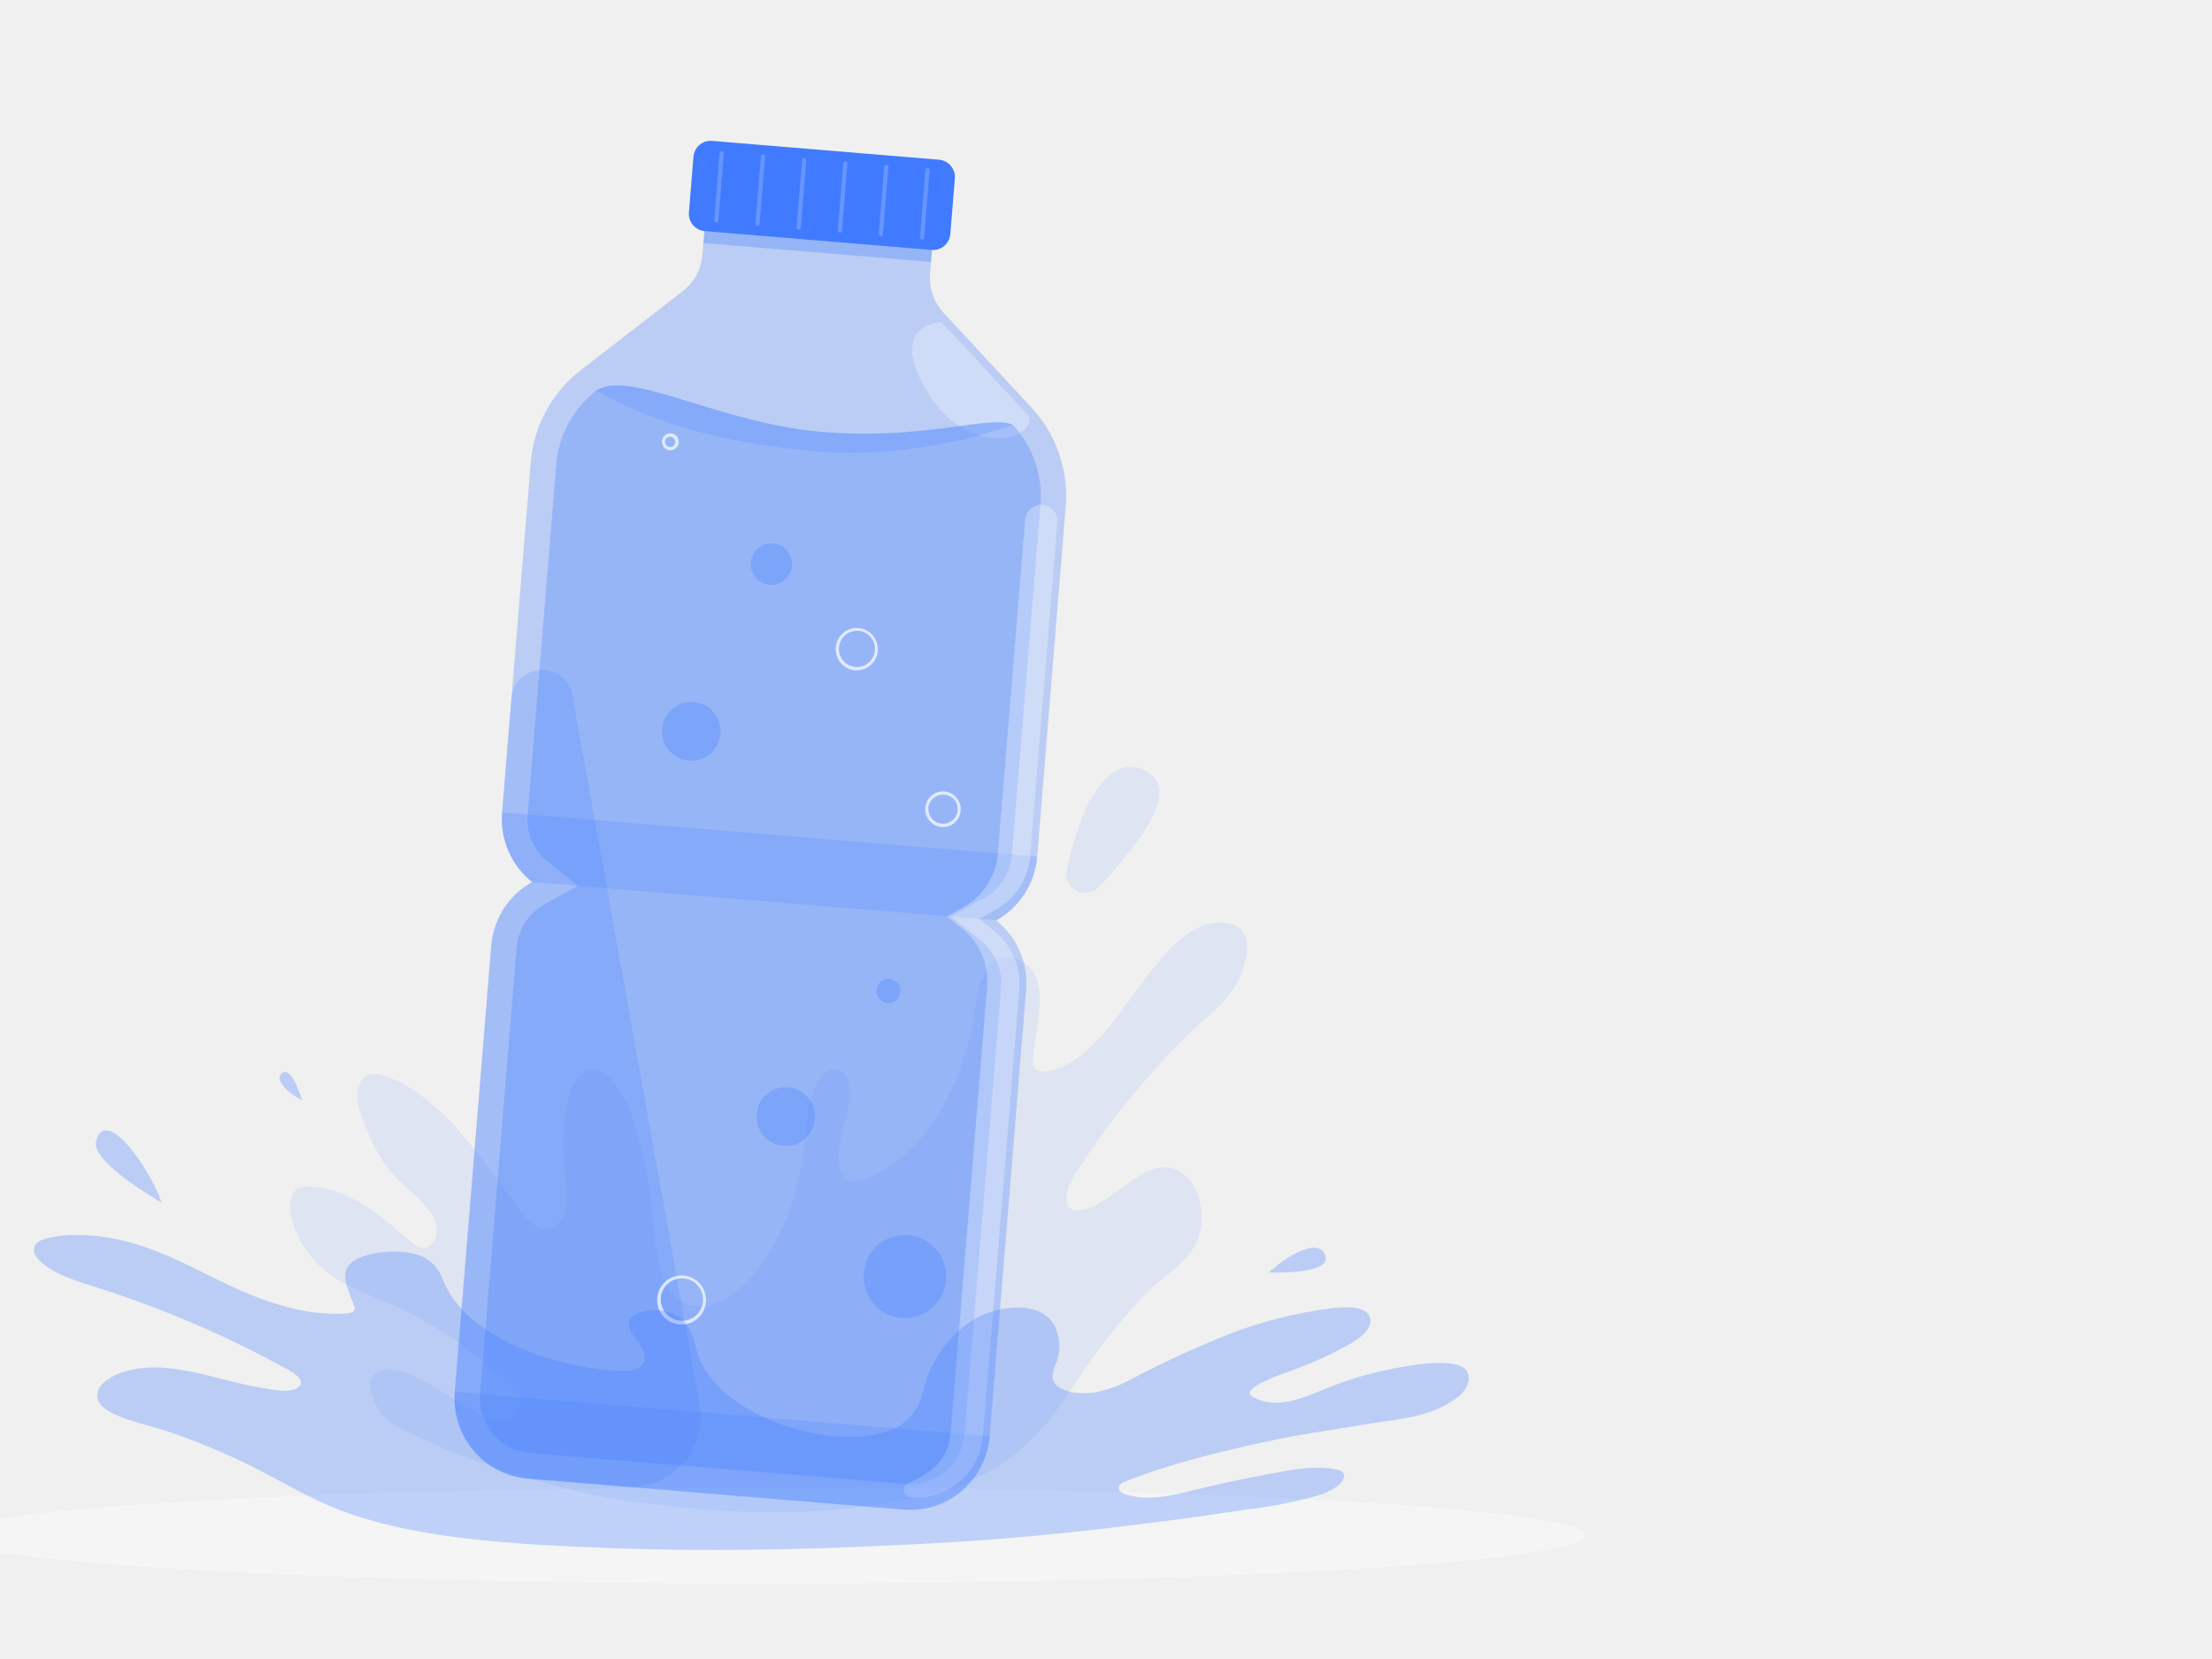
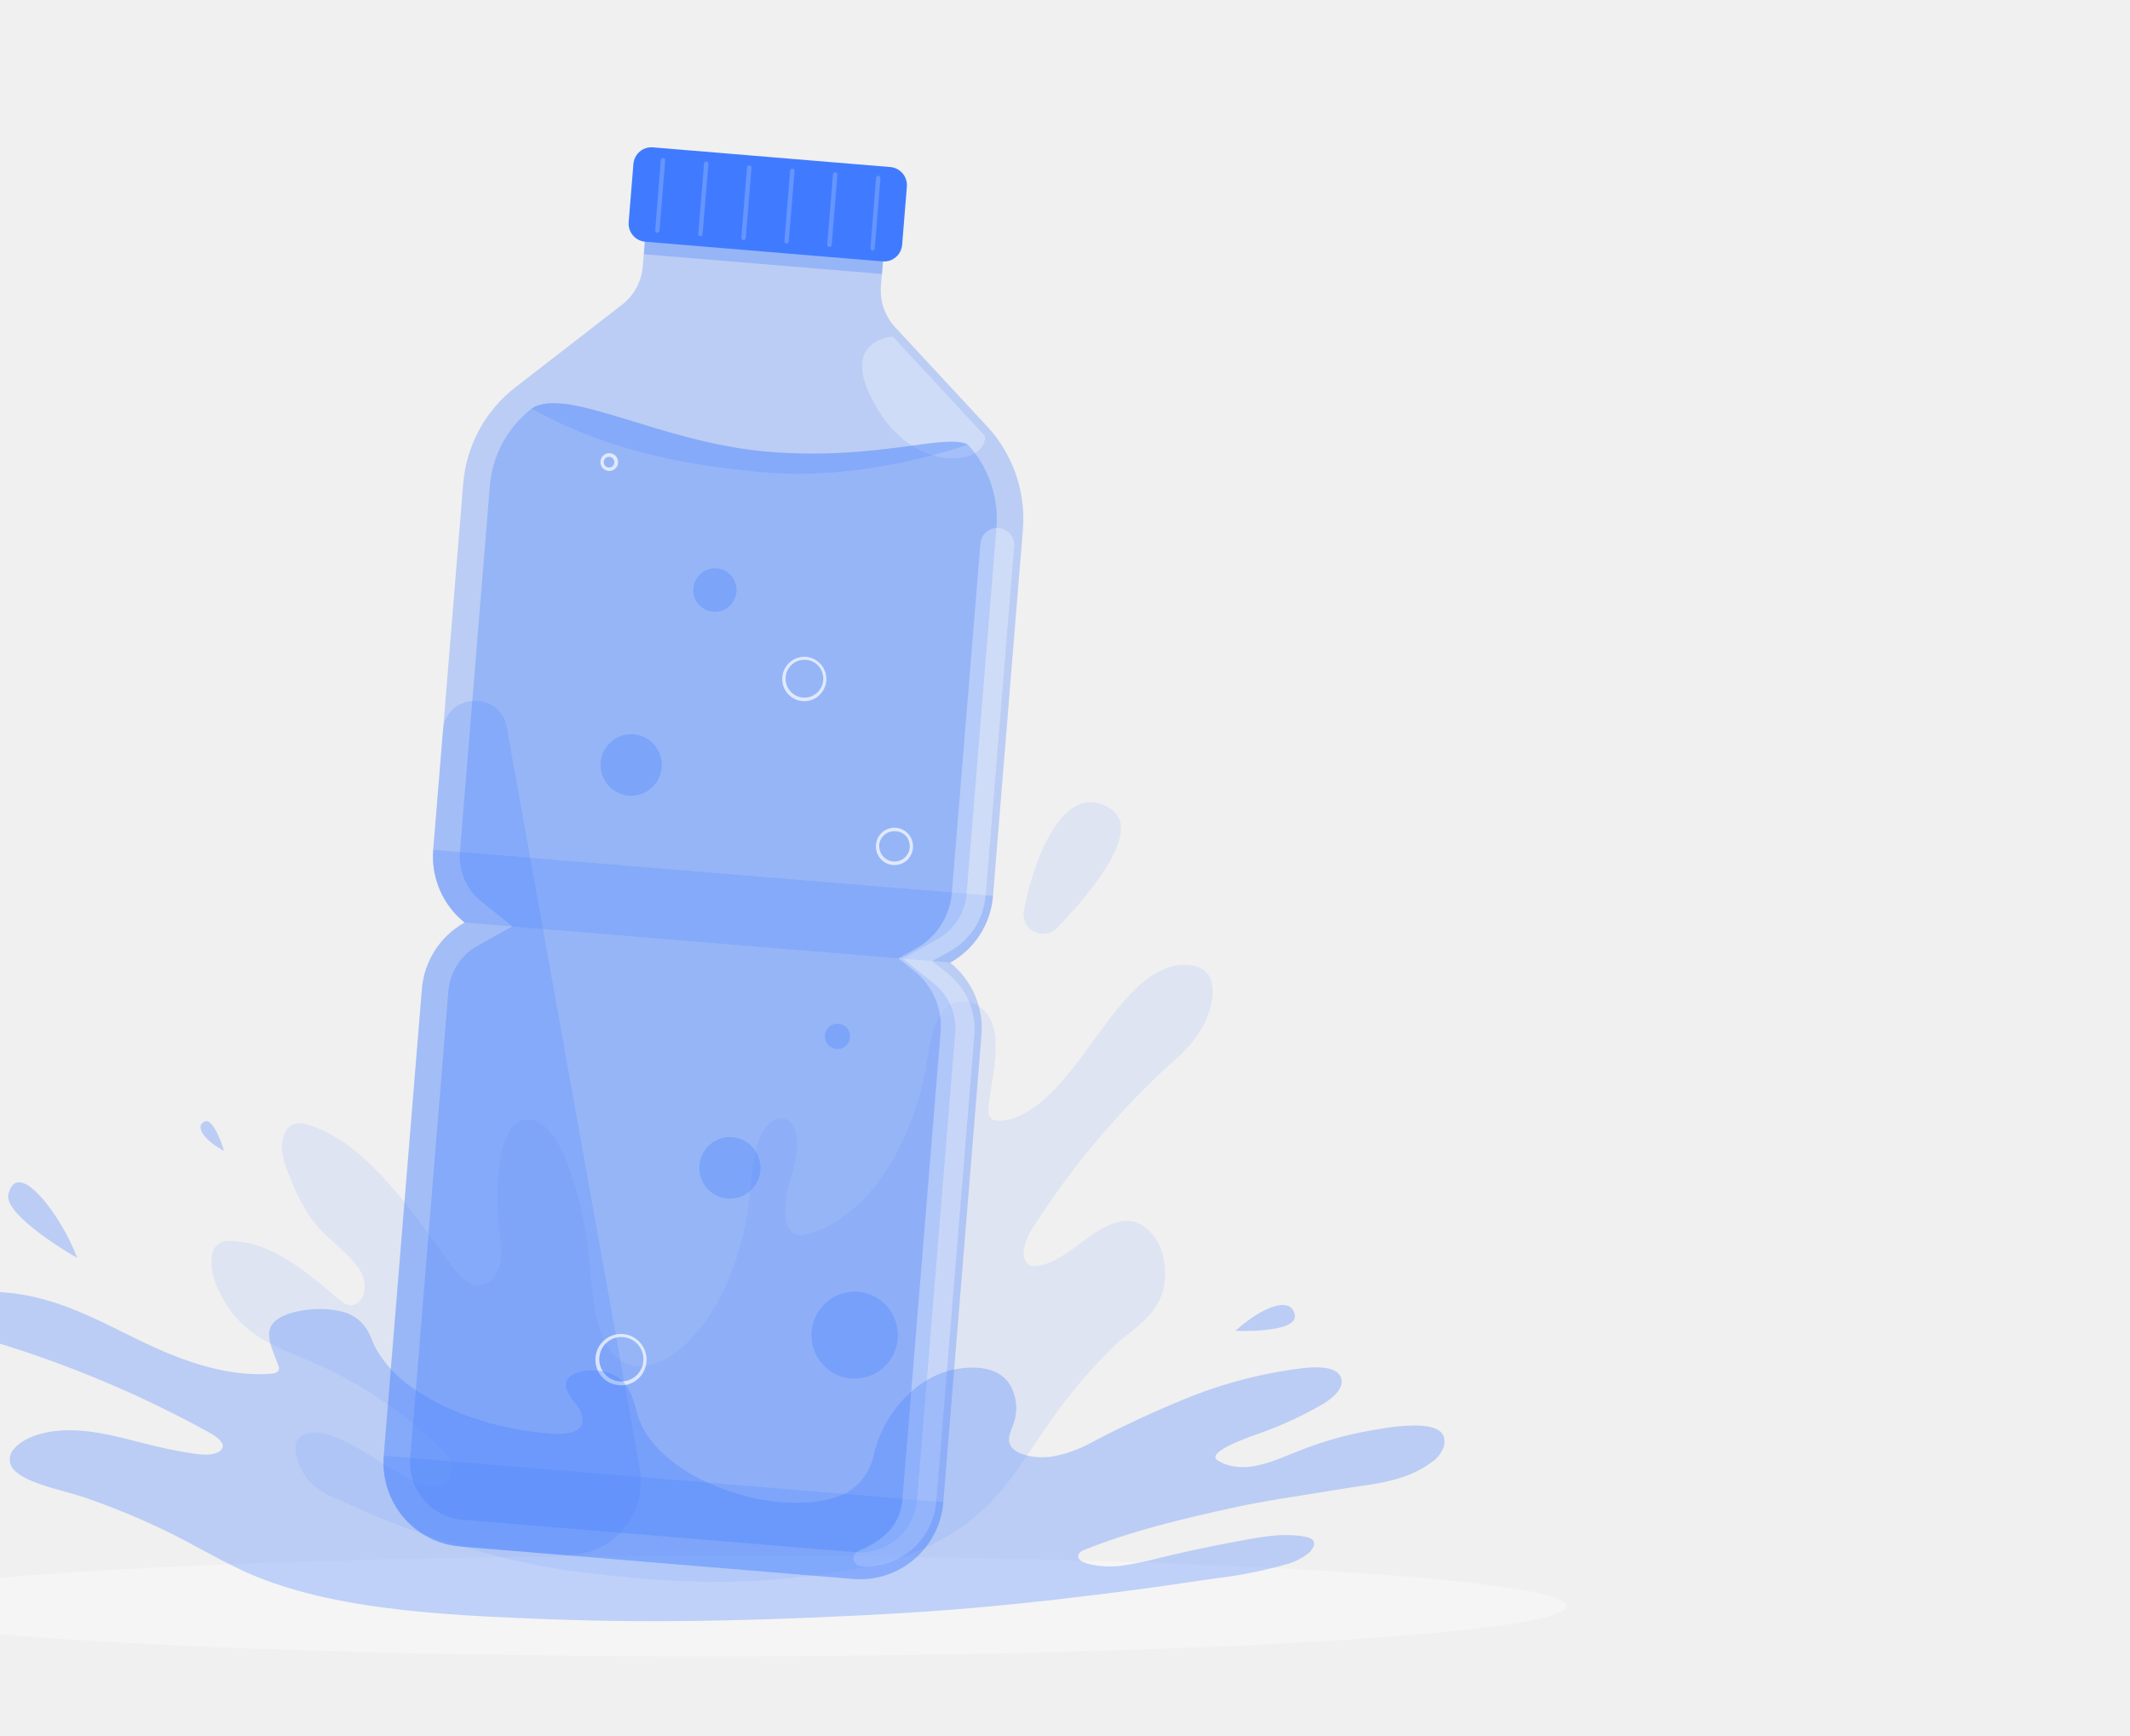
- <svg xmlns="http://www.w3.org/2000/svg" width="280" height="210" viewBox="50 0 270 220" fill="none">
+ <svg xmlns="http://www.w3.org/2000/svg" viewBox="50 0 270 220" fill="none">
  <g clip-path="url(#clip0_115_1517)">
    <path d="M140 210C199.966 210 248.578 207.144 248.578 203.62C248.578 200.097 199.966 197.24 140 197.24C80.034 197.24 31.422 200.097 31.422 203.62C31.422 207.144 80.034 210 140 210Z" fill="#F5F5F5" />
    <path opacity="0.1" d="M76.888 159.079C76.955 158.572 77.213 158.109 77.609 157.787C78.005 157.465 78.509 157.309 79.016 157.349C83.81 157.276 88.295 160.686 92.456 164.343C93.38 165.149 94.382 165.983 95.418 165.138C95.739 164.871 95.973 164.514 96.09 164.112C96.27 163.456 96.27 162.763 96.09 162.106C95.936 161.564 95.68 161.057 95.334 160.612C93.526 158.217 91.325 157.067 89.538 154.593C88.538 153.176 87.709 151.643 87.069 150.028C86.509 148.608 85.389 146.314 85.837 144.392C86.335 142.093 88.043 142.29 89.079 142.606C92.355 143.592 95.413 145.942 98.19 148.867C101.153 151.978 103.835 155.726 106.506 159.451C107.514 160.866 108.578 162.32 109.866 162.833C111.154 163.346 112.784 162.517 113.327 160.477C113.87 158.437 113.232 156.092 113.098 154.063C112.918 151.642 113.034 149.208 113.445 146.816C113.627 145.551 114.051 144.334 114.694 143.231C116.138 141.101 118.278 141.85 119.678 143.462C120.746 144.811 121.573 146.336 122.119 147.971C123.69 152.487 124.632 157.2 124.919 161.976C125.132 164.935 125.58 168.018 126.79 170.312C128.744 174.02 132.39 173.727 135.218 171.783C140.14 168.401 143.937 160.759 144.95 152.215C145.281 149.431 145.365 146.421 146.373 144.088C147.252 142.07 149.509 140.706 150.612 142.882C151.056 143.97 151.181 145.163 150.97 146.32C150.773 147.465 150.494 148.596 150.136 149.701C149.576 151.617 149.016 155.208 150.528 156.329C150.753 156.467 151.006 156.554 151.268 156.583C151.53 156.612 151.796 156.583 152.046 156.498C156.996 155.461 161.599 150.772 164.623 144.229C165.719 141.766 166.556 139.196 167.121 136.558C167.485 134.946 167.636 133.216 168.039 131.616C168.298 130.356 168.821 129.166 169.574 128.127C171.5 125.805 175.946 126.898 176.198 131.875C176.35 134.755 175.588 137.573 175.308 140.391C175.134 142.149 176.215 142.138 177.022 142.082C180.886 141.687 184.302 137.764 187.331 133.684C190.932 128.831 194.919 122.531 199.836 122.345C200.956 122.305 202.821 122.452 203.493 124.193C203.804 125.26 203.804 126.395 203.493 127.462C202.496 131.621 199.573 133.769 197.333 135.826C191.017 141.787 185.463 148.515 180.796 155.856C180.085 156.983 179.351 158.843 180.029 159.947C180.159 160.158 180.348 160.324 180.573 160.424C180.797 160.525 181.047 160.555 181.289 160.511C183.602 160.331 185.769 158.482 187.88 156.949C189.991 155.416 192.388 154.075 194.6 155.23C195.282 155.642 195.876 156.186 196.348 156.83C196.82 157.474 197.16 158.206 197.35 158.984C197.745 160.346 197.808 161.784 197.534 163.177C196.722 167.004 193.211 168.723 191.279 170.611C188.619 173.193 186.183 176.001 183.999 179.002C181.983 181.781 180.079 184.824 178.063 187.552C170.783 197.319 160.703 198.768 151.743 199.9C141.994 201.129 132.222 200.464 122.528 199.173C115.478 198.227 108.528 196.209 101.646 193.814C99.282 192.951 96.936 192.01 94.618 190.894C92.126 189.699 88.458 188.961 87.5 184.255C87.298 183.241 87.534 182.418 88.2 182.04C90.266 180.857 93.212 182.44 95.155 183.483C97.838 184.926 100.38 186.983 103.135 188.093C103.578 188.312 104.061 188.439 104.553 188.465C105.046 188.491 105.539 188.416 106.002 188.245C106.457 188.053 106.831 187.709 107.061 187.27C107.354 186.699 107.426 186.038 107.262 185.416C107.149 185.08 106.957 184.777 106.702 184.531C101.743 179.416 95.818 175.35 89.275 172.572C87.175 171.664 85.03 170.921 83.009 169.636C81.375 168.618 79.965 167.276 78.865 165.69C77.924 164.174 76.412 161.497 76.888 159.079Z" fill="#407BFF" />
    <path opacity="0.1" d="M183.999 117.65C183.625 118.04 183.135 118.297 182.602 118.382C182.07 118.467 181.525 118.375 181.049 118.12C180.574 117.865 180.193 117.462 179.966 116.97C179.738 116.479 179.676 115.926 179.788 115.395C181.72 105.955 185.92 99.091 190.915 102.653C194.645 105.307 188.798 112.628 183.999 117.65Z" fill="#407BFF" />
    <path opacity="0.3" d="M170.447 122.057C171.975 121.208 173.27 119.992 174.217 118.517C175.164 117.042 175.733 115.354 175.874 113.603L179.659 67.191C179.856 64.806 179.554 62.405 178.774 60.143C177.994 57.882 176.752 55.81 175.129 54.06L163.464 41.486C162.822 40.791 162.331 39.969 162.022 39.072C161.712 38.176 161.591 37.224 161.667 36.278L162.227 29.482L132.037 26.985L131.477 33.782C131.4 34.727 131.127 35.646 130.677 36.48C130.227 37.314 129.608 38.044 128.862 38.623L115.31 49.123C113.426 50.584 111.866 52.425 110.73 54.528C109.594 56.631 108.907 58.95 108.713 61.336L104.922 107.747C104.778 109.496 105.067 111.252 105.762 112.861C106.456 114.47 107.536 115.881 108.903 116.968C107.376 117.816 106.081 119.032 105.135 120.508C104.189 121.983 103.621 123.671 103.483 125.422L98.65 184.599C98.422 187.412 99.313 190.202 101.128 192.354C102.942 194.507 105.531 195.847 108.327 196.079L158.167 200.199C159.551 200.314 160.944 200.154 162.266 199.727C163.588 199.3 164.814 198.615 165.874 197.711C166.933 196.807 167.805 195.702 168.44 194.459C169.075 193.216 169.46 191.859 169.574 190.466L174.407 131.289C174.554 129.541 174.27 127.783 173.579 126.172C172.889 124.562 171.813 123.148 170.447 122.057Z" fill="#407BFF" />
    <path opacity="0.3" d="M132.045 26.995L131.617 32.236L161.8 34.733L162.228 29.492L132.045 26.995Z" fill="#407BFF" />
    <path opacity="0.3" d="M174.849 55.271L163.184 42.686C163.184 42.686 155.663 43.013 161.504 52.296C166.482 60.147 175.157 58.923 174.849 55.271Z" fill="white" />
    <path opacity="0.2" d="M98.655 184.576C98.428 187.39 99.319 190.179 101.133 192.332C102.948 194.484 105.537 195.824 108.332 196.057L158.172 200.177C159.556 200.292 160.949 200.131 162.272 199.704C163.594 199.277 164.82 198.592 165.879 197.688C166.939 196.784 167.811 195.679 168.445 194.436C169.08 193.193 169.466 191.836 169.579 190.443L98.655 184.576Z" fill="#407BFF" />
    <path opacity="0.3" d="M172.67 56.359C173.973 57.765 174.97 59.429 175.596 61.245C176.223 63.061 176.466 64.988 176.31 66.904L172.525 113.321C172.426 114.515 172.036 115.665 171.39 116.67C170.743 117.675 169.859 118.503 168.818 119.081L164.41 121.539L168.358 124.689C169.292 125.43 170.03 126.392 170.505 127.49C170.98 128.587 171.177 129.786 171.08 130.979L166.247 190.156C166.092 192.074 165.186 193.851 163.73 195.098C162.274 196.344 160.386 196.959 158.48 196.806L108.64 192.686C107.694 192.611 106.771 192.349 105.925 191.914C105.08 191.48 104.327 190.882 103.711 190.156C103.095 189.429 102.627 188.587 102.334 187.678C102.041 186.769 101.929 185.811 102.004 184.858L106.837 125.681C106.933 124.487 107.322 123.336 107.968 122.33C108.614 121.324 109.497 120.495 110.538 119.915L114.946 117.458L111.026 114.308C110.092 113.567 109.354 112.605 108.879 111.507C108.404 110.41 108.207 109.211 108.304 108.018L112.095 61.606C112.252 59.69 112.805 57.828 113.719 56.14C114.632 54.451 115.885 52.973 117.398 51.8C121.878 48.886 133.638 56.139 147.409 57.278C161.179 58.416 169.792 54.9 172.67 56.359Z" fill="#407BFF" />
    <path opacity="0.2" d="M147.381 57.283C133.616 56.156 121.845 48.886 117.365 51.8C125.205 56.139 134.165 58.828 147.162 59.904C160.16 60.981 172.67 56.359 172.67 56.359C169.792 54.9 161.146 58.428 147.381 57.283Z" fill="#407BFF" />
    <path opacity="0.2" d="M104.927 107.747C104.784 109.496 105.072 111.252 105.767 112.861C106.462 114.47 107.541 115.881 108.909 116.968L170.447 122.04C171.975 121.191 173.27 119.975 174.217 118.5C175.164 117.025 175.733 115.337 175.874 113.586L104.927 107.747Z" fill="#407BFF" />
    <path d="M162.859 21.18L132.761 18.682C131.5 18.578 130.394 19.521 130.291 20.79L129.691 28.16C129.587 29.429 130.526 30.542 131.786 30.647L161.885 33.145C163.146 33.249 164.251 32.306 164.355 31.037L164.955 23.667C165.058 22.398 164.12 21.285 162.859 21.18Z" fill="#407BFF" />
    <path opacity="0.2" d="M133.314 29.51C133.277 29.507 133.241 29.497 133.208 29.48C133.175 29.463 133.146 29.44 133.122 29.411C133.098 29.383 133.08 29.35 133.069 29.315C133.057 29.28 133.053 29.242 133.056 29.205L133.762 20.289C133.768 20.215 133.803 20.145 133.859 20.097C133.916 20.048 133.99 20.024 134.064 20.03C134.138 20.036 134.207 20.071 134.255 20.128C134.304 20.186 134.328 20.26 134.322 20.334L133.594 29.245C133.589 29.317 133.558 29.384 133.506 29.433C133.454 29.482 133.385 29.51 133.314 29.51Z" fill="white" />
    <path opacity="0.2" d="M138.774 29.96C138.737 29.958 138.701 29.948 138.668 29.931C138.635 29.914 138.606 29.891 138.582 29.862C138.558 29.834 138.54 29.801 138.528 29.766C138.517 29.73 138.513 29.693 138.516 29.656L139.244 20.746C139.251 20.672 139.287 20.603 139.343 20.555C139.4 20.506 139.472 20.482 139.546 20.486C139.583 20.489 139.619 20.5 139.651 20.517C139.684 20.533 139.713 20.557 139.736 20.585C139.76 20.613 139.777 20.646 139.788 20.682C139.799 20.717 139.802 20.754 139.798 20.791L139.054 29.701C139.047 29.772 139.014 29.837 138.963 29.885C138.911 29.933 138.844 29.959 138.774 29.96Z" fill="white" />
    <path opacity="0.2" d="M144.228 30.434C144.191 30.431 144.155 30.421 144.122 30.404C144.09 30.387 144.06 30.364 144.036 30.336C144.012 30.307 143.994 30.275 143.983 30.239C143.972 30.204 143.967 30.167 143.97 30.13L144.698 21.219C144.707 21.145 144.743 21.078 144.799 21.03C144.855 20.982 144.927 20.957 145.001 20.96C145.038 20.963 145.074 20.973 145.106 20.99C145.139 21.007 145.169 21.03 145.193 21.058C145.216 21.087 145.235 21.119 145.246 21.155C145.257 21.19 145.261 21.227 145.258 21.264L144.53 30.175C144.528 30.212 144.518 30.248 144.501 30.281C144.484 30.314 144.461 30.343 144.433 30.368C144.405 30.392 144.372 30.41 144.337 30.421C144.302 30.433 144.265 30.437 144.228 30.434Z" fill="white" />
    <path opacity="0.2" d="M149.688 30.862C149.651 30.859 149.615 30.849 149.582 30.832C149.55 30.816 149.52 30.792 149.496 30.764C149.472 30.736 149.454 30.703 149.443 30.668C149.432 30.632 149.427 30.595 149.43 30.558L150.158 21.648C150.166 21.573 150.201 21.505 150.257 21.456C150.314 21.408 150.387 21.384 150.461 21.388C150.497 21.391 150.533 21.401 150.566 21.418C150.598 21.435 150.627 21.459 150.651 21.487C150.674 21.515 150.692 21.548 150.702 21.583C150.713 21.619 150.717 21.656 150.713 21.693L149.985 30.603C149.983 30.64 149.973 30.676 149.957 30.709C149.941 30.742 149.918 30.771 149.891 30.796C149.863 30.82 149.831 30.838 149.796 30.85C149.761 30.861 149.725 30.865 149.688 30.862Z" fill="white" />
    <path opacity="0.2" d="M155.12 31.313C155.083 31.31 155.047 31.3 155.014 31.283C154.982 31.266 154.952 31.243 154.928 31.215C154.904 31.187 154.886 31.154 154.875 31.119C154.864 31.083 154.859 31.046 154.862 31.009L155.59 22.098C155.6 22.025 155.636 21.958 155.692 21.91C155.748 21.863 155.819 21.837 155.893 21.839C155.93 21.842 155.966 21.852 155.998 21.869C156.031 21.886 156.061 21.909 156.085 21.937C156.108 21.966 156.127 21.998 156.138 22.034C156.149 22.069 156.153 22.107 156.15 22.143L155.422 31.054C155.42 31.091 155.411 31.128 155.394 31.161C155.378 31.195 155.355 31.224 155.326 31.249C155.298 31.273 155.265 31.291 155.23 31.302C155.194 31.313 155.157 31.317 155.12 31.313Z" fill="white" />
    <path opacity="0.2" d="M160.602 31.764C160.566 31.761 160.53 31.751 160.497 31.734C160.464 31.717 160.435 31.694 160.411 31.666C160.387 31.637 160.369 31.605 160.357 31.569C160.346 31.534 160.342 31.497 160.345 31.46L161.05 22.544C161.058 22.469 161.093 22.401 161.149 22.352C161.206 22.304 161.279 22.28 161.353 22.284C161.426 22.291 161.494 22.328 161.541 22.384C161.588 22.441 161.611 22.515 161.605 22.589L160.882 31.505C160.876 31.575 160.843 31.64 160.792 31.688C160.74 31.736 160.673 31.763 160.602 31.764Z" fill="white" />
    <path opacity="0.2" d="M114.24 92.243C113.389 87.503 106.529 87.841 106.137 92.638L104.905 107.747C104.761 109.496 105.05 111.252 105.745 112.861C106.439 114.47 107.519 115.881 108.886 116.968C107.359 117.816 106.064 119.032 105.118 120.508C104.172 121.983 103.604 123.671 103.466 125.422L98.633 184.599C98.405 187.412 99.296 190.202 101.111 192.354C102.925 194.507 105.514 195.847 108.31 196.079L121.19 197.144C122.609 197.261 124.035 197.048 125.36 196.522C126.684 195.996 127.87 195.17 128.827 194.109C129.784 193.048 130.486 191.78 130.878 190.403C131.271 189.025 131.343 187.576 131.09 186.166L114.24 92.243Z" fill="#407BFF" />
    <path opacity="0.3" d="M163.8 169.731C163.711 170.818 163.304 171.853 162.631 172.707C161.957 173.56 161.047 174.194 160.016 174.527C158.985 174.86 157.879 174.878 156.837 174.579C155.796 174.279 154.866 173.676 154.165 172.845C153.465 172.014 153.025 170.992 152.901 169.909C152.777 168.826 152.975 167.731 153.47 166.761C153.965 165.791 154.734 164.991 155.68 164.462C156.627 163.932 157.709 163.697 158.788 163.785C160.236 163.906 161.577 164.6 162.516 165.715C163.456 166.83 163.918 168.274 163.8 169.731Z" fill="#407BFF" />
    <path opacity="0.3" d="M146.39 148.388C146.327 149.157 146.04 149.89 145.563 150.494C145.087 151.099 144.443 151.547 143.713 151.784C142.984 152.02 142.201 152.033 141.464 151.821C140.727 151.609 140.068 151.182 139.572 150.594C139.077 150.006 138.765 149.283 138.677 148.516C138.59 147.75 138.73 146.975 139.08 146.288C139.431 145.602 139.975 145.036 140.645 144.661C141.315 144.287 142.081 144.121 142.845 144.184C143.868 144.27 144.816 144.761 145.48 145.549C146.145 146.337 146.472 147.358 146.39 148.388Z" fill="#407BFF" />
    <path opacity="0.3" d="M130.189 100.883C129.424 100.919 128.665 100.726 128.009 100.328C127.353 99.93 126.828 99.345 126.502 98.647C126.176 97.95 126.063 97.171 126.176 96.408C126.29 95.646 126.626 94.934 127.141 94.364C127.656 93.793 128.328 93.389 129.071 93.203C129.815 93.016 130.596 93.056 131.317 93.316C132.038 93.576 132.667 94.046 133.123 94.666C133.579 95.285 133.842 96.027 133.879 96.797C133.904 97.309 133.828 97.821 133.656 98.304C133.484 98.787 133.219 99.231 132.876 99.61C132.533 99.99 132.12 100.298 131.658 100.516C131.197 100.734 130.698 100.859 130.189 100.883Z" fill="#407BFF" />
    <path opacity="0.3" d="M140.756 77.567C140.214 77.594 139.675 77.459 139.209 77.178C138.743 76.897 138.371 76.484 138.138 75.99C137.906 75.495 137.825 74.943 137.905 74.402C137.985 73.862 138.222 73.357 138.588 72.952C138.953 72.548 139.429 72.261 139.956 72.129C140.483 71.997 141.037 72.025 141.548 72.211C142.06 72.396 142.504 72.729 142.827 73.169C143.149 73.609 143.335 74.135 143.36 74.681C143.394 75.411 143.138 76.125 142.65 76.666C142.162 77.207 141.481 77.531 140.756 77.567Z" fill="#407BFF" />
    <path opacity="0.3" d="M157.758 131.531C157.731 131.848 157.612 132.151 157.415 132.4C157.217 132.649 156.951 132.834 156.65 132.931C156.348 133.028 156.025 133.033 155.721 132.945C155.416 132.858 155.145 132.681 154.94 132.438C154.735 132.195 154.607 131.897 154.571 131.58C154.534 131.264 154.592 130.944 154.737 130.66C154.881 130.377 155.106 130.143 155.382 129.988C155.659 129.833 155.975 129.764 156.29 129.79C156.714 129.825 157.106 130.029 157.381 130.355C157.656 130.682 157.792 131.104 157.758 131.531Z" fill="#407BFF" />
    <path opacity="0.7" d="M128.75 175.626H128.481C128.052 175.597 127.633 175.482 127.249 175.289C126.864 175.095 126.522 174.827 126.241 174.499C125.965 174.173 125.755 173.795 125.626 173.387C125.496 172.978 125.448 172.548 125.485 172.121C125.537 171.49 125.771 170.887 126.157 170.387C126.544 169.887 127.067 169.511 127.663 169.305C128.258 169.099 128.9 169.073 129.511 169.228C130.121 169.383 130.673 169.714 131.1 170.18C131.527 170.646 131.81 171.226 131.914 171.851C132.018 172.476 131.939 173.118 131.687 173.699C131.435 174.279 131.02 174.773 130.493 175.121C129.967 175.468 129.351 175.654 128.722 175.655L128.75 175.626ZM128.75 169.517C128.113 169.52 127.496 169.742 127.001 170.145C126.506 170.549 126.163 171.11 126.027 171.736C125.892 172.363 125.973 173.017 126.257 173.591C126.541 174.165 127.01 174.624 127.588 174.893C128.167 175.162 128.819 175.224 129.437 175.07C130.055 174.916 130.603 174.555 130.989 174.045C131.376 173.536 131.578 172.909 131.563 172.268C131.548 171.627 131.316 171.011 130.906 170.52C130.667 170.235 130.374 170.001 130.044 169.831C129.714 169.66 129.354 169.558 128.985 169.528L128.75 169.517Z" fill="white" />
    <path opacity="0.7" d="M163.386 109.675H163.19C162.568 109.623 161.991 109.325 161.587 108.847C161.183 108.368 160.984 107.748 161.034 107.122C161.085 106.495 161.382 105.914 161.858 105.507C162.335 105.1 162.953 104.901 163.576 104.952C164.198 105.004 164.774 105.302 165.178 105.78C165.582 106.259 165.782 106.879 165.732 107.505C165.679 108.132 165.383 108.713 164.909 109.123C164.482 109.483 163.942 109.679 163.386 109.675ZM161.454 107.144C161.426 107.528 161.511 107.911 161.699 108.245C161.886 108.58 162.168 108.851 162.509 109.025C162.849 109.199 163.233 109.268 163.612 109.223C163.991 109.178 164.349 109.022 164.64 108.773C164.834 108.608 164.994 108.405 165.111 108.177C165.227 107.949 165.298 107.7 165.319 107.445C165.339 107.189 165.31 106.932 165.232 106.688C165.154 106.444 165.029 106.218 164.864 106.023C164.693 105.833 164.486 105.679 164.255 105.571C164.024 105.463 163.774 105.402 163.52 105.392C163.267 105.37 163.011 105.399 162.769 105.477C162.527 105.555 162.302 105.68 162.108 105.846C161.914 106.011 161.754 106.213 161.638 106.441C161.522 106.669 161.452 106.917 161.431 107.173L161.454 107.144Z" fill="white" />
    <path opacity="0.7" d="M127.204 59.707H127.12C126.831 59.678 126.564 59.538 126.376 59.315C126.188 59.092 126.093 58.804 126.112 58.512C126.126 58.293 126.204 58.083 126.335 57.907C126.466 57.732 126.646 57.599 126.851 57.524C127.057 57.45 127.279 57.438 127.492 57.489C127.704 57.541 127.897 57.654 128.046 57.814C128.196 57.974 128.295 58.175 128.333 58.391C128.371 58.607 128.344 58.83 128.258 59.032C128.171 59.233 128.028 59.405 127.846 59.526C127.664 59.647 127.45 59.712 127.232 59.712L127.204 59.707ZM126.526 58.546C126.516 58.68 126.545 58.815 126.61 58.932C126.675 59.05 126.774 59.145 126.893 59.206C127.012 59.268 127.147 59.292 127.279 59.277C127.412 59.262 127.538 59.207 127.64 59.12C127.742 59.033 127.816 58.917 127.853 58.788C127.89 58.658 127.888 58.521 127.847 58.393C127.807 58.264 127.729 58.151 127.625 58.067C127.52 57.983 127.393 57.932 127.26 57.92C127.171 57.912 127.081 57.921 126.995 57.948C126.91 57.975 126.831 58.019 126.762 58.078C126.694 58.136 126.638 58.207 126.597 58.288C126.557 58.368 126.533 58.456 126.526 58.546Z" fill="white" />
    <path opacity="0.7" d="M151.967 88.895H151.732C151.363 88.866 151.004 88.764 150.675 88.594C150.346 88.425 150.053 88.191 149.814 87.907C149.575 87.623 149.395 87.294 149.283 86.94C149.171 86.585 149.129 86.211 149.162 85.841C149.209 85.296 149.413 84.778 149.749 84.348C150.084 83.919 150.536 83.596 151.05 83.421C151.564 83.245 152.117 83.223 152.643 83.358C153.169 83.493 153.645 83.779 154.012 84.182C154.38 84.584 154.623 85.085 154.712 85.624C154.802 86.163 154.734 86.716 154.517 87.217C154.299 87.717 153.942 88.144 153.489 88.444C153.035 88.744 152.504 88.904 151.962 88.907L151.967 88.895ZM151.967 83.654C151.404 83.651 150.858 83.851 150.427 84.218C149.944 84.629 149.642 85.217 149.587 85.852C149.556 86.246 149.621 86.642 149.778 87.004C149.934 87.367 150.177 87.685 150.485 87.931C150.792 88.177 151.156 88.342 151.542 88.413C151.929 88.484 152.326 88.458 152.7 88.337C153.075 88.216 153.413 88.005 153.687 87.721C153.96 87.437 154.16 87.09 154.269 86.71C154.377 86.33 154.391 85.929 154.309 85.543C154.227 85.156 154.052 84.796 153.798 84.494C153.596 84.252 153.347 84.053 153.067 83.909C152.788 83.765 152.482 83.678 152.169 83.654H151.967Z" fill="white" />
    <path opacity="0.3" d="M174.938 113.536L178.556 69.277C178.579 68.994 178.546 68.709 178.46 68.439C178.374 68.169 178.235 67.919 178.053 67.703C177.87 67.487 177.647 67.309 177.396 67.18C177.145 67.05 176.871 66.972 176.59 66.949C176.31 66.925 176.027 66.957 175.759 67.044C175.491 67.13 175.242 67.269 175.027 67.452C174.812 67.635 174.635 67.859 174.507 68.112C174.378 68.364 174.3 68.639 174.278 68.922L170.66 113.181C170.542 114.652 170.064 116.071 169.267 117.31C168.471 118.549 167.381 119.57 166.096 120.282L163.895 121.516L165.872 123.088C167.024 124.002 167.934 125.188 168.52 126.541C169.106 127.894 169.351 129.372 169.232 130.844L164.399 190.021C164.108 193.571 161.89 195.302 158.771 196.682C158.573 196.772 158.41 196.924 158.308 197.117C158.206 197.309 158.17 197.53 158.206 197.745C158.241 197.961 158.347 198.158 158.506 198.306C158.665 198.454 158.869 198.545 159.085 198.565C161.436 198.758 163.767 198.004 165.565 196.468C167.364 194.933 168.484 192.742 168.678 190.376L173.51 131.199C173.63 129.727 173.386 128.249 172.8 126.896C172.213 125.542 171.303 124.356 170.15 123.444L168.174 121.865L170.374 120.637C171.658 119.924 172.747 118.903 173.544 117.664C174.34 116.425 174.819 115.006 174.938 113.536Z" fill="white" />
    <path opacity="0.3" d="M233.066 182.316C232.462 179.555 224.913 181.189 223.35 181.443C220.315 181.997 217.343 182.86 214.48 184.018C211.327 185.264 207.665 187.096 204.4 185.202C202.513 184.109 209.065 181.95 209.658 181.73C212.443 180.746 215.131 179.504 217.689 178.022C218.725 177.402 220.73 175.92 219.867 174.415C219.15 173.169 216.58 173.288 215.018 173.479C210.283 174.063 205.639 175.235 201.191 176.968C196.865 178.697 192.63 180.648 188.502 182.812C186.902 183.72 185.163 184.351 183.355 184.678C181.384 184.96 178.97 184.537 178.192 183.438C177.414 182.339 178.416 181.054 178.646 179.949C178.97 178.629 178.834 177.236 178.259 176.004C177.878 175.179 177.239 174.502 176.439 174.077C174.306 172.949 171.08 173.367 168.935 174.257C167.545 174.849 166.275 175.694 165.189 176.748C163 178.798 161.464 181.456 160.776 184.385C160.603 185.302 160.251 186.176 159.742 186.956C159.233 187.737 158.576 188.408 157.808 188.933C154.806 190.967 149.307 190.849 145.102 189.829C137.76 188.076 132.16 183.979 130.81 179.352C130.155 177.148 129.836 174.843 126.89 173.981C124.986 173.417 120.999 173.812 121.85 176.235C122.159 176.899 122.563 177.515 123.049 178.061C123.827 179.093 124.656 181.037 122.343 181.663C121.594 181.822 120.825 181.861 120.064 181.775C112.627 181.274 105.784 178.777 101.349 175.26C99.903 174.117 98.677 172.717 97.731 171.129C97.205 170.255 97.014 169.314 96.438 168.452C95.886 167.622 95.109 166.97 94.198 166.575C91.342 165.341 84.633 165.983 84.162 168.689C83.91 170.154 84.818 171.743 85.282 173.135C85.366 173.311 85.386 173.51 85.338 173.699C85.204 174.054 84.672 174.156 84.218 174.184C78.221 174.584 72.402 172.239 67.368 169.793C62.037 167.201 56.168 163.825 48.759 163.785C47.227 163.715 45.694 163.892 44.218 164.31C43.844 164.41 43.496 164.591 43.198 164.839C43.017 165.029 42.897 165.269 42.853 165.528C42.809 165.788 42.844 166.054 42.952 166.293C43.193 166.79 43.55 167.219 43.994 167.545C46.234 169.382 49.37 170.126 52.231 171.073C60.721 173.842 68.931 177.418 76.748 181.753C77.538 182.198 78.938 183.229 77.829 184.007C76.72 184.785 74.469 184.283 73.142 184.063C70.734 183.669 68.421 183.038 66.074 182.446C62.972 181.657 59.354 180.941 55.994 181.595C54.219 181.939 52.634 182.671 51.8 183.663C51.512 183.954 51.323 184.328 51.259 184.732C51.194 185.137 51.258 185.552 51.442 185.918C52.595 187.986 57.854 188.877 60.726 189.863C64.405 191.126 68.001 192.619 71.495 194.332C74.48 195.82 77.252 197.449 80.276 198.908C91.078 204.122 106.165 204.792 119.655 205.3C134.299 205.863 149.01 205.384 163.615 204.567C174.255 203.97 184.699 202.792 195.126 201.405C198.122 201.011 201.102 200.526 204.086 200.115C207.116 199.765 210.113 199.168 213.046 198.328C214.1 198.057 215.084 197.561 215.93 196.874C216.731 196.124 216.983 195.144 215.55 194.862C212.548 194.259 209.457 194.946 206.522 195.482C203.23 196.091 199.967 196.791 196.734 197.584C195.26 197.98 193.764 198.286 192.254 198.503C190.736 198.717 189.19 198.618 187.712 198.21C187.23 198.057 186.704 197.787 186.676 197.359C186.648 196.93 187.051 196.66 187.466 196.496C193.508 194.084 199.926 192.551 206.388 191.142C210.773 190.184 215.236 189.598 219.654 188.848C223.681 188.166 227.926 188.009 231.414 185.439C232.109 184.988 232.648 184.332 232.96 183.562C233.111 183.165 233.148 182.733 233.066 182.316Z" fill="#407BFF" />
    <path opacity="0.3" d="M59.78 159.497C58.139 154.802 52.293 146.489 51.061 151.398C50.4 154.154 59.78 159.497 59.78 159.497Z" fill="#407BFF" />
    <path opacity="0.3" d="M206.601 168.739C209.726 165.871 213.623 164.163 214.127 166.688C214.598 169.077 206.601 168.739 206.601 168.739Z" fill="#407BFF" />
    <path opacity="0.3" d="M78.4 145.925C76.261 144.798 74.592 142.989 75.846 142.234C77.101 141.479 78.4 145.925 78.4 145.925Z" fill="#407BFF" />
  </g>
  <defs>
    <clipPath id="clip0_115_1517">
      <rect width="280" height="210" fill="white" />
    </clipPath>
  </defs>
</svg>
